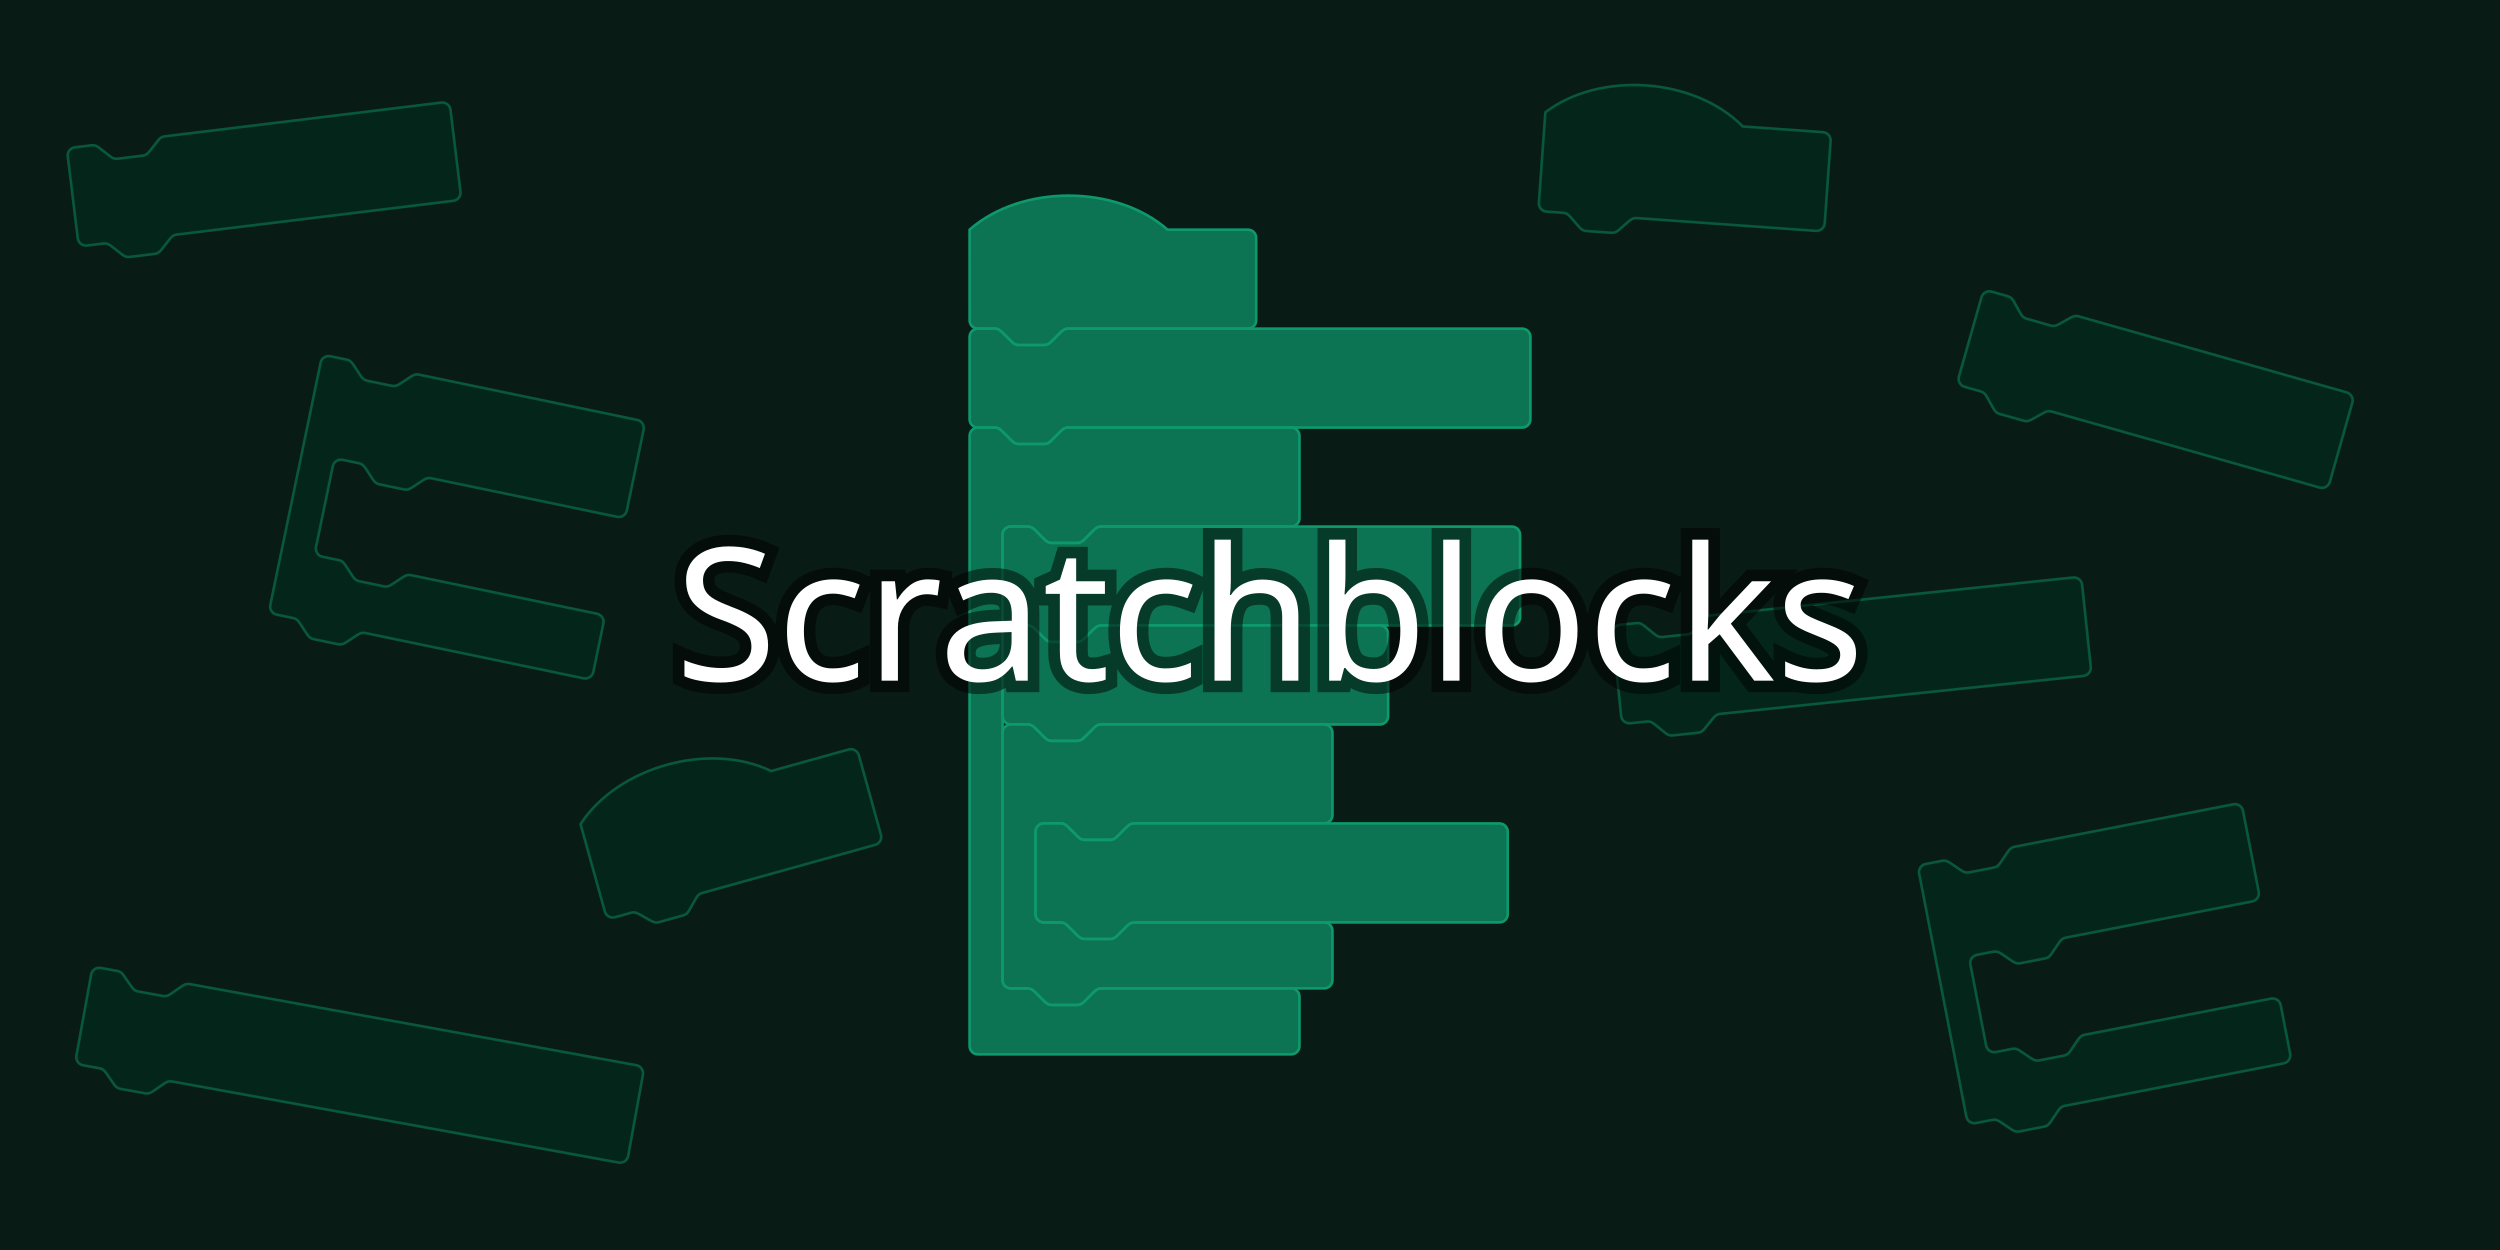
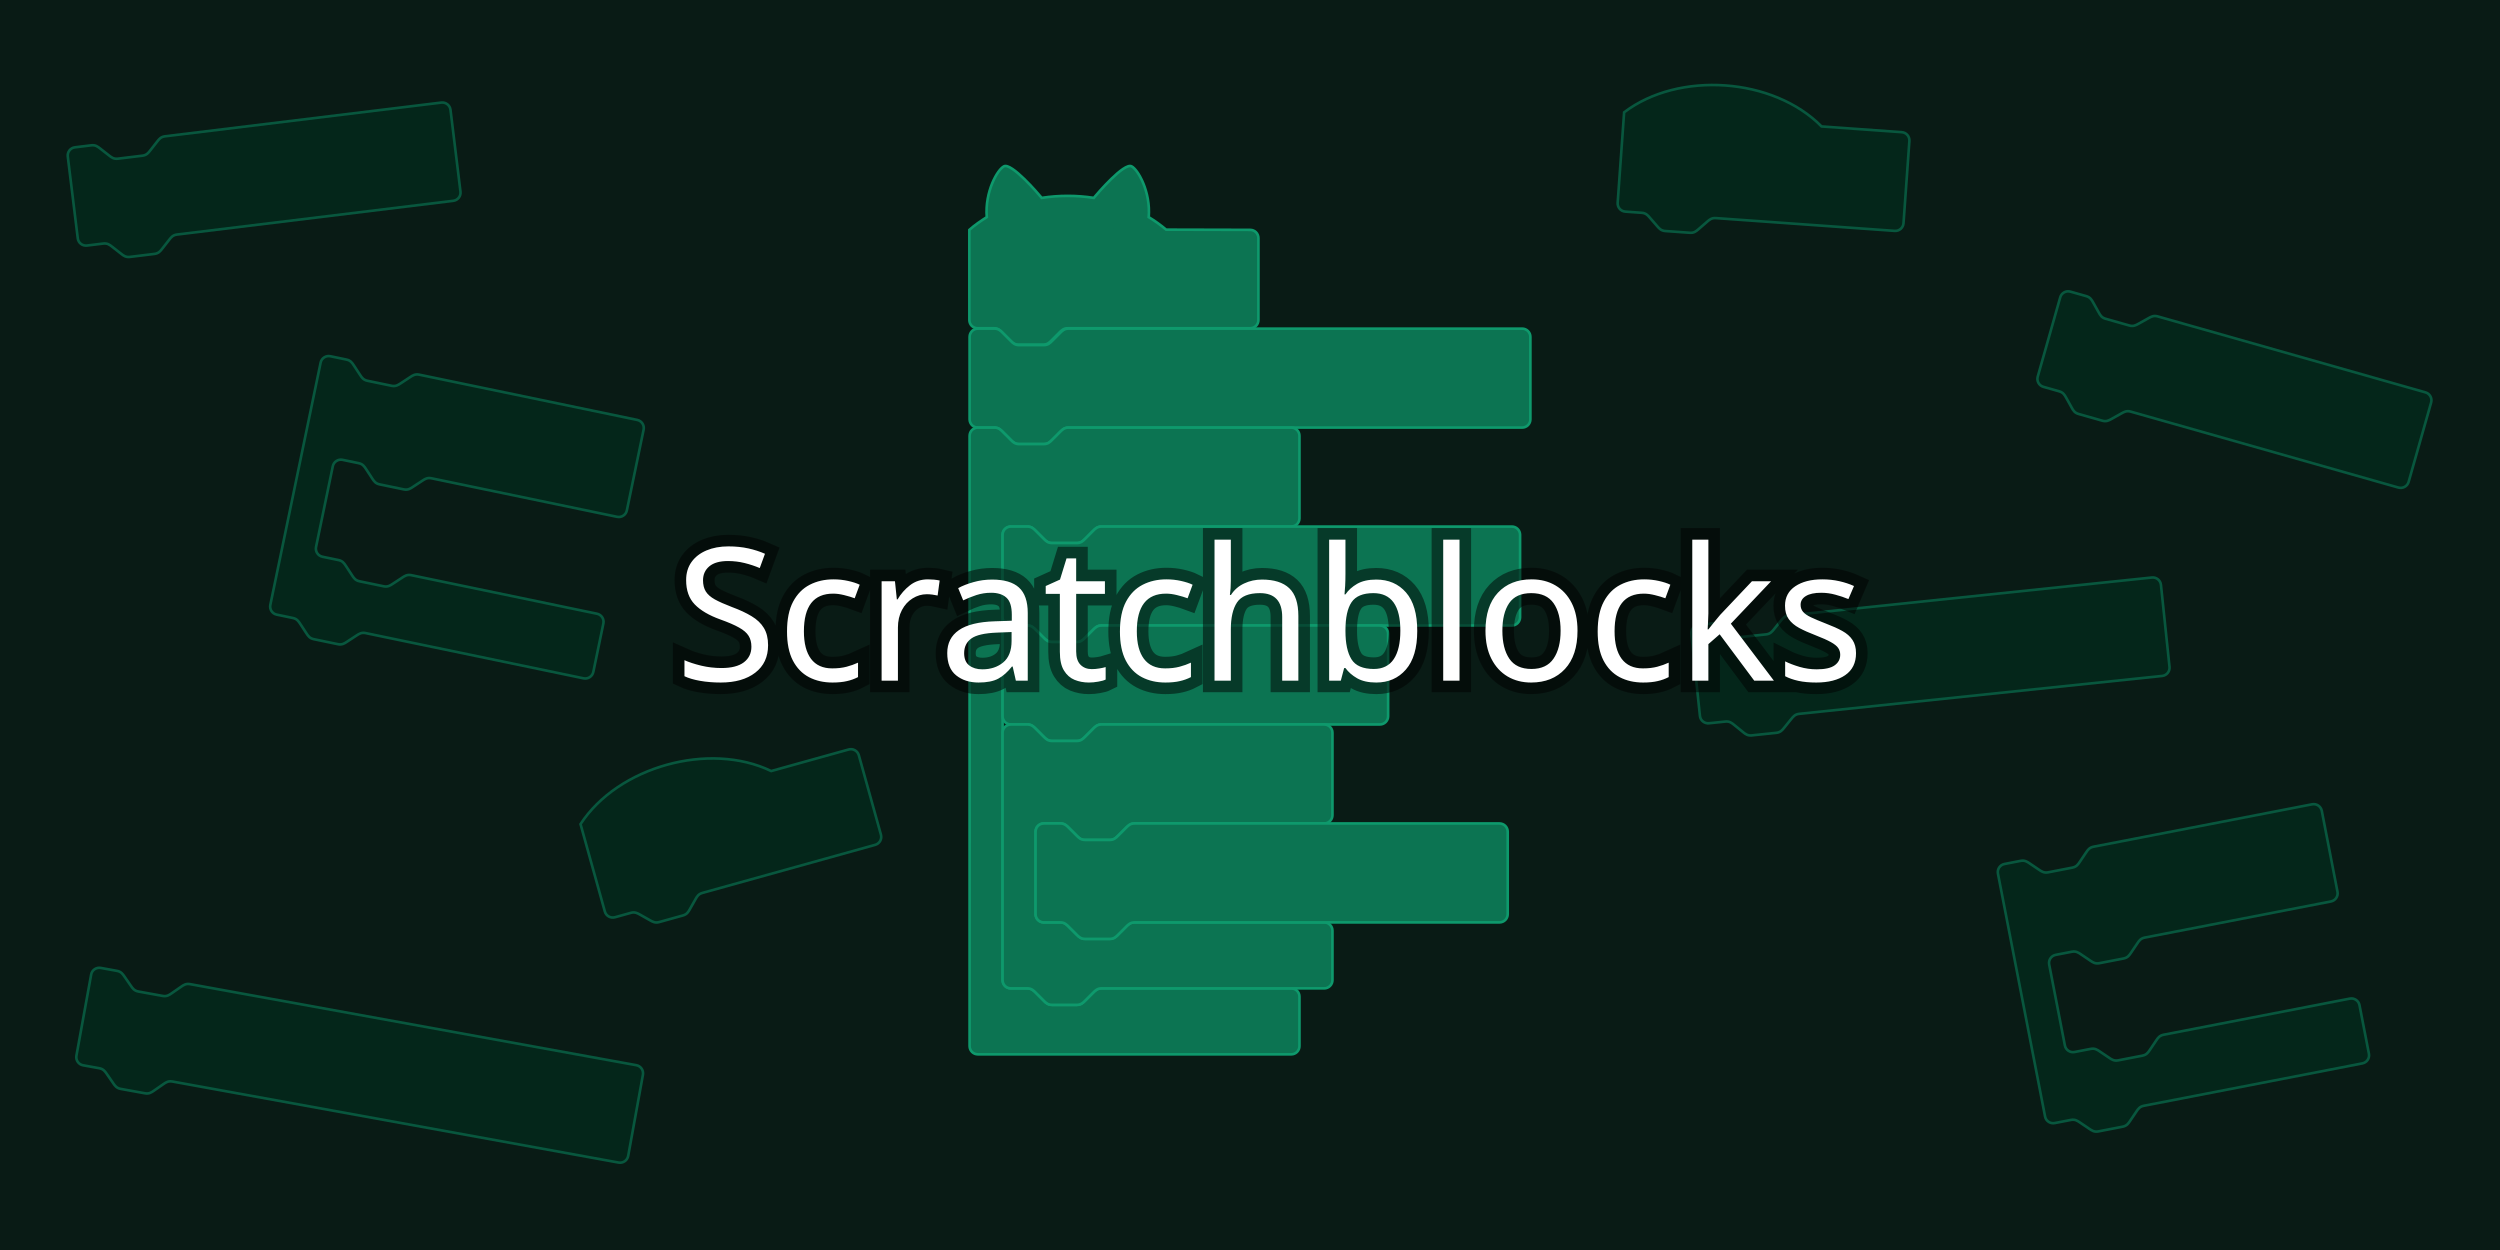
<svg xmlns="http://www.w3.org/2000/svg" version="1.1" width="476" height="238" viewBox="0,0,476,238">
  <defs>
    <style type="text/css">
-         @font-face {
+       @font-face {
            font-family: 'Nunito';
            src: url('https://p7scratchextensions.pages.dev/extras/fonts/Nunito.ttf') format('truetype');
        }
-         .text {
+         tspan {
            font-family: 'Nunito', sans-serif;
        }
    </style>
  </defs>
-   <g transform="translate(-2,-61.00001)">
+   <g transform="translate(-2,-60.99999)">
    <g stroke-miterlimit="10">
      <path d="M2,299v-238h476v238z" fill="#091b15" stroke="none" stroke-width="1" />
-       <path d="M367.408,227.345c-0.165,-0.851 0.391,-1.675 1.242,-1.841l3.083,-0.598c0.771,-0.15 1.231,0.161 1.691,0.472l1.841,1.242c0.46,0.311 0.92,0.621 1.691,0.472l4.624,-0.897c0.771,-0.15 1.081,-0.61 1.392,-1.07l1.242,-1.841c0.311,-0.46 0.621,-0.92 1.392,-1.07l41.62,-8.075c0.851,-0.165 1.675,0.391 1.841,1.242l2.991,15.415c0.165,0.851 -0.391,1.675 -1.242,1.841l-35.454,6.879c-0.771,0.15 -1.081,0.61 -1.392,1.07l-1.242,1.841c-0.311,0.46 -0.621,0.92 -1.392,1.07l-4.624,0.897c-0.771,0.15 -1.231,-0.161 -1.691,-0.472l-1.841,-1.242c-0.46,-0.311 -0.92,-0.621 -1.691,-0.472l-3.083,0.598c-0.851,0.165 -1.408,0.989 -1.242,1.841l2.991,15.415c0.165,0.851 0.989,1.408 1.841,1.242l3.083,-0.598c0.771,-0.15 1.231,0.161 1.691,0.472l1.841,1.242c0.46,0.311 0.92,0.621 1.691,0.472l4.624,-0.897c0.771,-0.15 1.081,-0.61 1.392,-1.07l1.242,-1.841c0.311,-0.46 0.621,-0.92 1.392,-1.07l35.454,-6.879c0.851,-0.165 1.675,0.391 1.841,1.242l1.794,9.249c0.165,0.851 -0.391,1.675 -1.242,1.841l-41.62,8.075c-0.771,0.15 -1.081,0.61 -1.392,1.07l-1.242,1.841c-0.311,0.46 -0.621,0.92 -1.392,1.07l-4.624,0.897c-0.771,0.15 -1.231,-0.161 -1.691,-0.472l-1.841,-1.242c-0.46,-0.311 -0.92,-0.621 -1.691,-0.472l-3.083,0.598c-0.851,0.165 -1.675,-0.391 -1.841,-1.242z" fill="#04261a" stroke="#08573e" stroke-width="0.5" />
-       <path d="M296.233,82.387c10.405,-7.914 28.416,-6.627 37.59,2.687l15.271,1.092c0.865,0.062 1.516,0.813 1.454,1.678l-1.12,15.662c-0.062,0.865 -0.813,1.516 -1.678,1.454l-34.066,-2.435c-0.783,-0.056 -1.203,0.308 -1.622,0.671l-1.678,1.454c-0.42,0.364 -0.839,0.727 -1.622,0.671l-4.699,-0.336c-0.783,-0.056 -1.147,-0.476 -1.51,-0.895l-1.454,-1.678c-0.364,-0.42 -0.727,-0.839 -1.51,-0.895l-3.132,-0.224c-0.865,-0.062 -1.516,-0.813 -1.454,-1.678z" fill="#04261a" stroke="#08573e" stroke-width="0.5" />
+       <path d="M382.408,227.345c-0.165,-0.851 0.391,-1.675 1.242,-1.841l3.083,-0.598c0.771,-0.15 1.231,0.161 1.691,0.472l1.841,1.242c0.46,0.311 0.92,0.621 1.691,0.472l4.624,-0.897c0.771,-0.15 1.081,-0.61 1.392,-1.07l1.242,-1.841c0.311,-0.46 0.621,-0.92 1.392,-1.07l41.62,-8.075c0.851,-0.165 1.675,0.391 1.841,1.242l2.991,15.415c0.165,0.851 -0.391,1.675 -1.242,1.841l-35.454,6.879c-0.771,0.15 -1.081,0.61 -1.392,1.07l-1.242,1.841c-0.311,0.46 -0.621,0.92 -1.392,1.07l-4.624,0.897c-0.771,0.15 -1.231,-0.161 -1.691,-0.472l-1.841,-1.242c-0.46,-0.311 -0.92,-0.621 -1.691,-0.472l-3.083,0.598c-0.851,0.165 -1.408,0.989 -1.242,1.841l2.991,15.415c0.165,0.851 0.989,1.408 1.841,1.242l3.083,-0.598c0.771,-0.15 1.231,0.161 1.691,0.472l1.841,1.242c0.46,0.311 0.92,0.621 1.691,0.472l4.624,-0.897c0.771,-0.15 1.081,-0.61 1.392,-1.07l1.242,-1.841c0.311,-0.46 0.621,-0.92 1.392,-1.07l35.454,-6.879c0.851,-0.165 1.675,0.391 1.841,1.242l1.794,9.249c0.165,0.851 -0.391,1.675 -1.242,1.841l-41.62,8.075c-0.771,0.15 -1.081,0.61 -1.392,1.07l-1.242,1.841c-0.311,0.46 -0.621,0.92 -1.392,1.07l-4.624,0.897c-0.771,0.15 -1.231,-0.161 -1.691,-0.472l-1.841,-1.242c-0.46,-0.311 -0.92,-0.621 -1.691,-0.472l-3.083,0.598c-0.851,0.165 -1.675,-0.391 -1.841,-1.242z" fill="#04261a" stroke="#08573e" stroke-width="0.5" />
+       <path d="M311.233,82.387c10.405,-7.914 28.416,-6.627 37.59,2.687l15.271,1.092c0.865,0.062 1.516,0.813 1.454,1.678l-1.12,15.662c-0.062,0.865 -0.813,1.516 -1.678,1.454l-34.066,-2.435c-0.783,-0.056 -1.203,0.308 -1.622,0.671l-1.678,1.454c-0.42,0.364 -0.839,0.727 -1.622,0.671l-4.699,-0.336c-0.783,-0.056 -1.147,-0.476 -1.51,-0.895l-1.454,-1.678c-0.364,-0.42 -0.727,-0.839 -1.51,-0.895l-3.132,-0.224c-0.865,-0.062 -1.516,-0.813 -1.454,-1.678z" fill="#04261a" stroke="#08573e" stroke-width="0.5" />
      <path d="M63.047,130.045c0.176,-0.849 1.007,-1.395 1.857,-1.218l3.075,0.638c0.769,0.16 1.073,0.624 1.378,1.088l1.218,1.857c0.305,0.464 0.609,0.928 1.378,1.088l4.612,0.957c0.769,0.16 1.233,-0.145 1.697,-0.45l1.857,-1.218c0.464,-0.305 0.928,-0.609 1.697,-0.45l41.511,8.617c0.849,0.176 1.395,1.007 1.218,1.857l-3.192,15.375c-0.176,0.849 -1.007,1.395 -1.857,1.218l-35.361,-7.341c-0.769,-0.16 -1.233,0.145 -1.697,0.45l-1.857,1.218c-0.464,0.305 -0.928,0.609 -1.697,0.45l-4.612,-0.957c-0.769,-0.16 -1.073,-0.624 -1.378,-1.088l-1.218,-1.857c-0.305,-0.464 -0.609,-0.928 -1.378,-1.088l-3.075,-0.638c-0.849,-0.176 -1.68,0.369 -1.857,1.218l-3.192,15.375c-0.176,0.849 0.369,1.68 1.218,1.857l3.075,0.638c0.769,0.16 1.073,0.624 1.378,1.088l1.218,1.857c0.305,0.464 0.609,0.928 1.378,1.088l4.612,0.957c0.769,0.16 1.233,-0.145 1.697,-0.45l1.857,-1.218c0.464,-0.305 0.928,-0.609 1.697,-0.45l35.361,7.341c0.849,0.176 1.395,1.007 1.218,1.857l-1.915,9.225c-0.176,0.849 -1.007,1.395 -1.857,1.218l-41.511,-8.617c-0.769,-0.16 -1.233,0.145 -1.697,0.45l-1.857,1.218c-0.464,0.305 -0.928,0.609 -1.697,0.45l-4.612,-0.957c-0.769,-0.16 -1.073,-0.624 -1.378,-1.088l-1.218,-1.857c-0.305,-0.464 -0.609,-0.928 -1.378,-1.088l-3.075,-0.638c-0.849,-0.176 -1.395,-1.007 -1.218,-1.857z" fill="#04261a" stroke="#08573e" stroke-width="0.5" />
      <path d="M14.904,90.797c-0.105,-0.861 0.508,-1.644 1.368,-1.749l3.117,-0.381c0.779,-0.095 1.217,0.247 1.654,0.589l1.749,1.368c0.437,0.342 0.874,0.684 1.654,0.589l4.676,-0.571c0.779,-0.095 1.121,-0.532 1.464,-0.97l1.368,-1.749c0.342,-0.437 0.684,-0.874 1.464,-0.97l52.605,-6.422c0.861,-0.105 1.644,0.508 1.749,1.368l1.903,15.587c0.105,0.861 -0.508,1.644 -1.368,1.749l-52.605,6.422c-0.779,0.095 -1.121,0.532 -1.464,0.97l-1.368,1.749c-0.342,0.437 -0.684,0.874 -1.464,0.97l-4.676,0.571c-0.779,0.095 -1.217,-0.247 -1.654,-0.589l-1.749,-1.368c-0.437,-0.342 -0.874,-0.684 -1.654,-0.589l-3.117,0.381c-0.861,0.105 -1.644,-0.508 -1.749,-1.368z" fill="#04261a" stroke="#08573e" stroke-width="0.5" />
      <path d="M19.356,246.555c0.155,-0.853 0.972,-1.419 1.826,-1.264l3.09,0.561c0.772,0.14 1.089,0.597 1.405,1.053l1.264,1.826c0.316,0.456 0.632,0.913 1.405,1.053l4.635,0.842c0.772,0.14 1.229,-0.176 1.685,-0.492l1.826,-1.264c0.456,-0.316 0.913,-0.632 1.685,-0.492l84.972,15.433c0.853,0.155 1.419,0.972 1.264,1.826l-2.806,15.45c-0.155,0.853 -0.972,1.419 -1.826,1.264l-84.972,-15.433c-0.772,-0.14 -1.229,0.176 -1.685,0.492l-1.826,1.264c-0.456,0.316 -0.913,0.632 -1.685,0.492l-4.635,-0.842c-0.772,-0.14 -1.089,-0.597 -1.405,-1.053l-1.264,-1.826c-0.316,-0.456 -0.632,-0.913 -1.405,-1.053l-3.09,-0.561c-0.853,-0.155 -1.419,-0.972 -1.264,-1.826z" fill="#04261a" stroke="#08573e" stroke-width="0.5" />
-       <path d="M309.035,181.694c-0.09,-0.863 0.536,-1.635 1.399,-1.725l3.123,-0.326c0.781,-0.082 1.212,0.268 1.643,0.618l1.725,1.399c0.431,0.35 0.862,0.699 1.643,0.618l4.685,-0.489c0.781,-0.082 1.131,-0.513 1.48,-0.944l1.399,-1.725c0.35,-0.431 0.699,-0.862 1.48,-0.944l69.107,-7.218c0.863,-0.09 1.635,0.536 1.725,1.399l1.631,15.617c0.09,0.863 -0.536,1.635 -1.399,1.725l-69.107,7.218c-0.781,0.082 -1.131,0.513 -1.48,0.944l-1.399,1.725c-0.35,0.431 -0.699,0.862 -1.48,0.944l-4.685,0.489c-0.781,0.082 -1.212,-0.268 -1.643,-0.618l-1.725,-1.399c-0.431,-0.35 -0.862,-0.699 -1.643,-0.618l-3.123,0.326c-0.863,0.09 -1.635,-0.536 -1.725,-1.399z" fill="#04261a" stroke="#08573e" stroke-width="0.5" />
+       <path d="M324.035,181.694c-0.09,-0.863 0.536,-1.635 1.399,-1.725l3.123,-0.326c0.781,-0.082 1.212,0.268 1.643,0.618l1.725,1.399c0.431,0.35 0.862,0.699 1.643,0.618l4.685,-0.489c0.781,-0.082 1.131,-0.513 1.48,-0.944l1.399,-1.725c0.35,-0.431 0.699,-0.862 1.48,-0.944l69.107,-7.218c0.863,-0.09 1.635,0.536 1.725,1.399l1.631,15.617c0.09,0.863 -0.536,1.635 -1.399,1.725l-69.107,7.218c-0.781,0.082 -1.131,0.513 -1.48,0.944l-1.399,1.725c-0.35,0.431 -0.699,0.862 -1.48,0.944l-4.685,0.489c-0.781,0.082 -1.212,-0.268 -1.643,-0.618l-1.725,-1.399c-0.431,-0.35 -0.862,-0.699 -1.643,-0.618l-3.123,0.326c-0.863,0.09 -1.635,-0.536 -1.725,-1.399z" fill="#04261a" stroke="#08573e" stroke-width="0.5" />
      <path d="M112.531,217.911c7.139,-10.951 24.536,-15.792 36.306,-10.103l14.749,-4.104c0.835,-0.232 1.701,0.256 1.934,1.092l4.21,15.128c0.232,0.835 -0.256,1.701 -1.092,1.934l-32.902,9.156c-0.756,0.21 -1.029,0.694 -1.302,1.177l-1.092,1.934c-0.273,0.483 -0.546,0.967 -1.302,1.177l-4.538,1.263c-0.756,0.21 -1.24,-0.062 -1.723,-0.335l-1.934,-1.092c-0.483,-0.273 -0.967,-0.546 -1.723,-0.335l-3.026,0.842c-0.835,0.232 -1.701,-0.256 -1.934,-1.092z" fill="#04261a" stroke="#08573e" stroke-width="0.5" />
-       <g fill="#0c7452" stroke="#0e996c" stroke-width="0.5">
-         <path d="M186.612,104.727c9.814,-8.636 27.872,-8.636 37.685,0h15.31c0.867,0 1.57,0.703 1.57,1.57v15.702c0,0.867 -0.703,1.57 -1.57,1.57h-34.152c-0.785,0 -1.178,0.393 -1.57,0.785l-1.57,1.57c-0.393,0.393 -0.785,0.785 -1.57,0.785h-4.711c-0.785,0 -1.178,-0.393 -1.57,-0.785l-1.57,-1.57c-0.393,-0.393 -0.785,-0.785 -1.57,-0.785h-3.14c-0.867,0 -1.57,-0.703 -1.57,-1.57z" />
-         <path d="M186.612,125.14c0,-0.867 0.703,-1.57 1.57,-1.57h3.14c0.785,0 1.178,0.393 1.57,0.785l1.57,1.57c0.393,0.393 0.785,0.785 1.57,0.785h4.711c0.785,0 1.178,-0.393 1.57,-0.785l1.57,-1.57c0.393,-0.393 0.785,-0.785 1.57,-0.785h86.363c0.867,0 1.57,0.703 1.57,1.57v15.702c0,0.867 -0.703,1.57 -1.57,1.57h-86.363c-0.785,0 -1.178,0.393 -1.57,0.785l-1.57,1.57c-0.393,0.393 -0.785,0.785 -1.57,0.785h-4.711c-0.785,0 -1.178,-0.393 -1.57,-0.785l-1.57,-1.57c-0.393,-0.393 -0.785,-0.785 -1.57,-0.785h-3.14c-0.867,0 -1.57,-0.703 -1.57,-1.57z" />
-         <path d="M186.612,143.983c0,-0.867 0.703,-1.57 1.57,-1.57h3.14c0.785,0 1.178,0.393 1.57,0.785l1.57,1.57c0.393,0.393 0.785,0.785 1.57,0.785h4.711c0.785,0 1.178,-0.393 1.57,-0.785l1.57,-1.57c0.393,-0.393 0.785,-0.785 1.57,-0.785h42.396c0.867,0 1.57,0.703 1.57,1.57v15.702c0,0.867 -0.703,1.57 -1.57,1.57h-36.115c-0.785,0 -1.178,0.393 -1.57,0.785l-1.57,1.57c-0.393,0.393 -0.785,0.785 -1.57,0.785h-4.711c-0.785,0 -1.178,-0.393 -1.57,-0.785l-1.57,-1.57c-0.393,-0.393 -0.785,-0.785 -1.57,-0.785h-3.14c-0.867,0 -1.57,0.703 -1.57,1.57v84.792c0,0.867 0.703,1.57 1.57,1.57h3.14c0.785,0 1.178,0.393 1.57,0.785l1.57,1.57c0.393,0.393 0.785,0.785 1.57,0.785h4.711c0.785,0 1.178,-0.393 1.57,-0.785l1.57,-1.57c0.393,-0.393 0.785,-0.785 1.57,-0.785h36.115c0.867,0 1.57,0.703 1.57,1.57v9.421c0,0.867 -0.703,1.57 -1.57,1.57h-59.669c-0.867,0 -1.57,-0.703 -1.57,-1.57z" />
-         <path d="M192.893,162.826c0,-0.867 0.703,-1.57 1.57,-1.57h3.14c0.785,0 1.178,0.393 1.57,0.785l1.57,1.57c0.393,0.393 0.785,0.785 1.57,0.785h4.711c0.785,0 1.178,-0.393 1.57,-0.785l1.57,-1.57c0.393,-0.393 0.785,-0.785 1.57,-0.785h78.119c0.867,0 1.57,0.703 1.57,1.57v15.702c0,0.867 -0.703,1.57 -1.57,1.57h-78.119c-0.785,0 -1.178,0.393 -1.57,0.785l-1.57,1.57c-0.393,0.393 -0.785,0.785 -1.57,0.785h-4.711c-0.785,0 -1.178,-0.393 -1.57,-0.785l-1.57,-1.57c-0.393,-0.393 -0.785,-0.785 -1.57,-0.785h-3.14c-0.867,0 -1.57,-0.703 -1.57,-1.57z" />
-         <path d="M192.893,181.668c0,-0.867 0.703,-1.57 1.57,-1.57h3.14c0.785,0 1.178,0.393 1.57,0.785l1.57,1.57c0.393,0.393 0.785,0.785 1.57,0.785h4.711c0.785,0 1.178,-0.393 1.57,-0.785l1.57,-1.57c0.393,-0.393 0.785,-0.785 1.57,-0.785h52.995c0.867,0 1.57,0.703 1.57,1.57v15.702c0,0.867 -0.703,1.57 -1.57,1.57h-52.995c-0.785,0 -1.178,0.393 -1.57,0.785l-1.57,1.57c-0.393,0.393 -0.785,0.785 -1.57,0.785h-4.711c-0.785,0 -1.178,-0.393 -1.57,-0.785l-1.57,-1.57c-0.393,-0.393 -0.785,-0.785 -1.57,-0.785h-3.14c-0.867,0 -1.57,-0.703 -1.57,-1.57z" />
-         <path d="M192.893,200.511c0,-0.867 0.703,-1.57 1.57,-1.57h3.14c0.785,0 1.178,0.393 1.57,0.785l1.57,1.57c0.393,0.393 0.785,0.785 1.57,0.785h4.711c0.785,0 1.178,-0.393 1.57,-0.785l1.57,-1.57c0.393,-0.393 0.785,-0.785 1.57,-0.785h42.396c0.867,0 1.57,0.703 1.57,1.57v15.702c0,0.867 -0.703,1.57 -1.57,1.57h-36.115c-0.785,0 -1.178,0.393 -1.57,0.785l-1.57,1.57c-0.393,0.393 -0.785,0.785 -1.57,0.785h-4.711c-0.785,0 -1.178,-0.393 -1.57,-0.785l-1.57,-1.57c-0.393,-0.393 -0.785,-0.785 -1.57,-0.785h-3.14c-0.867,0 -1.57,0.703 -1.57,1.57v15.702c0,0.867 0.703,1.57 1.57,1.57h3.14c0.785,0 1.178,0.393 1.57,0.785l1.57,1.57c0.393,0.393 0.785,0.785 1.57,0.785h4.711c0.785,0 1.178,-0.393 1.57,-0.785l1.57,-1.57c0.393,-0.393 0.785,-0.785 1.57,-0.785h36.115c0.867,0 1.57,0.703 1.57,1.57v9.421c0,0.867 -0.703,1.57 -1.57,1.57h-42.396c-0.785,0 -1.178,0.393 -1.57,0.785l-1.57,1.57c-0.393,0.393 -0.785,0.785 -1.57,0.785h-4.711c-0.785,0 -1.178,-0.393 -1.57,-0.785l-1.57,-1.57c-0.393,-0.393 -0.785,-0.785 -1.57,-0.785h-3.14c-0.867,0 -1.57,-0.703 -1.57,-1.57z" />
-         <path d="M199.174,219.354c0,-0.867 0.703,-1.57 1.57,-1.57h3.14c0.785,0 1.178,0.393 1.57,0.785l1.57,1.57c0.393,0.393 0.785,0.785 1.57,0.785h4.711c0.785,0 1.178,-0.393 1.57,-0.785l1.57,-1.57c0.393,-0.393 0.785,-0.785 1.57,-0.785h69.483c0.867,0 1.57,0.703 1.57,1.57v15.702c0,0.867 -0.703,1.57 -1.57,1.57h-69.483c-0.785,0 -1.178,0.393 -1.57,0.785l-1.57,1.57c-0.393,0.393 -0.785,0.785 -1.57,0.785h-4.711c-0.785,0 -1.178,-0.393 -1.57,-0.785l-1.57,-1.57c-0.393,-0.393 -0.785,-0.785 -1.57,-0.785h-3.14c-0.867,0 -1.57,-0.703 -1.57,-1.57z" />
-       </g>
-       <path d="M379.268,117.61c0.237,-0.834 1.105,-1.319 1.939,-1.082l3.021,0.857c0.755,0.214 1.026,0.699 1.296,1.184l1.082,1.939c0.271,0.485 0.541,0.97 1.296,1.184l4.532,1.286c0.755,0.214 1.24,-0.056 1.725,-0.327l1.939,-1.082c0.485,-0.271 0.97,-0.541 1.725,-0.327l50.983,14.464c0.834,0.237 1.319,1.105 1.082,1.939l-4.286,15.106c-0.237,0.834 -1.105,1.319 -1.939,1.082l-50.983,-14.464c-0.755,-0.214 -1.24,0.056 -1.725,0.327l-1.939,1.082c-0.485,0.271 -0.97,0.541 -1.725,0.327l-4.532,-1.286c-0.755,-0.214 -1.026,-0.699 -1.296,-1.184l-1.082,-1.939c-0.271,-0.485 -0.541,-0.97 -1.296,-1.184l-3.021,-0.857c-0.834,-0.237 -1.319,-1.105 -1.082,-1.939z" fill="#04261a" stroke="#08573e" stroke-width="0.5" />
+       <path d="M186.562,104.765c1.015,-0.898 2.147,-1.679 3.318,-2.42c-0.39,-4.88 2.069,-9.096 3.279,-9.681c1.444,-0.703 6.441,5.114 7.183,6.012c3.279,-0.507 6.636,-0.507 9.915,0c0.742,-0.898 5.738,-6.714 7.183,-6.012c1.21,0.586 3.669,4.801 3.279,9.681c1.171,0.703 2.303,1.522 3.318,2.381l16.005,0.039c0.862,0 1.561,0.699 1.561,1.561v15.615c0,0.862 -0.699,1.561 -1.561,1.561h-34.743c-0.781,0 -1.171,0.39 -1.561,0.781l-1.561,1.561c-0.39,0.39 -0.781,0.781 -1.561,0.781h-4.684c-0.781,0 -1.171,-0.39 -1.561,-0.781l-1.561,-1.561c-0.39,-0.39 -0.781,-0.781 -1.561,-0.781h-3.123c-0.862,0 -1.561,-0.699 -1.561,-1.561z" fill="#0c7452" stroke="#0e996c" stroke-width="0.5" />
+       <path d="M186.612,125.14c0,-0.867 0.703,-1.57 1.57,-1.57h3.14c0.785,0 1.178,0.393 1.57,0.785l1.57,1.57c0.393,0.393 0.785,0.785 1.57,0.785h4.711c0.785,0 1.178,-0.393 1.57,-0.785l1.57,-1.57c0.393,-0.393 0.785,-0.785 1.57,-0.785h86.363c0.867,0 1.57,0.703 1.57,1.57v15.702c0,0.867 -0.703,1.57 -1.57,1.57h-86.363c-0.785,0 -1.178,0.393 -1.57,0.785l-1.57,1.57c-0.393,0.393 -0.785,0.785 -1.57,0.785h-4.711c-0.785,0 -1.178,-0.393 -1.57,-0.785l-1.57,-1.57c-0.393,-0.393 -0.785,-0.785 -1.57,-0.785h-3.14c-0.867,0 -1.57,-0.703 -1.57,-1.57z" fill="#0c7452" stroke="#0e996c" stroke-width="0.5" />
+       <path d="M186.612,143.983c0,-0.867 0.703,-1.57 1.57,-1.57h3.14c0.785,0 1.178,0.393 1.57,0.785l1.57,1.57c0.393,0.393 0.785,0.785 1.57,0.785h4.711c0.785,0 1.178,-0.393 1.57,-0.785l1.57,-1.57c0.393,-0.393 0.785,-0.785 1.57,-0.785h42.396c0.867,0 1.57,0.703 1.57,1.57v15.702c0,0.867 -0.703,1.57 -1.57,1.57h-36.115c-0.785,0 -1.178,0.393 -1.57,0.785l-1.57,1.57c-0.393,0.393 -0.785,0.785 -1.57,0.785h-4.711c-0.785,0 -1.178,-0.393 -1.57,-0.785l-1.57,-1.57c-0.393,-0.393 -0.785,-0.785 -1.57,-0.785h-3.14c-0.867,0 -1.57,0.703 -1.57,1.57v84.792c0,0.867 0.703,1.57 1.57,1.57h3.14c0.785,0 1.178,0.393 1.57,0.785l1.57,1.57c0.393,0.393 0.785,0.785 1.57,0.785h4.711c0.785,0 1.178,-0.393 1.57,-0.785l1.57,-1.57c0.393,-0.393 0.785,-0.785 1.57,-0.785h36.115c0.867,0 1.57,0.703 1.57,1.57v9.421c0,0.867 -0.703,1.57 -1.57,1.57h-59.669c-0.867,0 -1.57,-0.703 -1.57,-1.57z" fill="#0c7452" stroke="#0e996c" stroke-width="0.5" />
+       <path d="M192.893,162.826c0,-0.867 0.703,-1.57 1.57,-1.57h3.14c0.785,0 1.178,0.393 1.57,0.785l1.57,1.57c0.393,0.393 0.785,0.785 1.57,0.785h4.711c0.785,0 1.178,-0.393 1.57,-0.785l1.57,-1.57c0.393,-0.393 0.785,-0.785 1.57,-0.785h78.119c0.867,0 1.57,0.703 1.57,1.57v15.702c0,0.867 -0.703,1.57 -1.57,1.57h-78.119c-0.785,0 -1.178,0.393 -1.57,0.785l-1.57,1.57c-0.393,0.393 -0.785,0.785 -1.57,0.785h-4.711c-0.785,0 -1.178,-0.393 -1.57,-0.785l-1.57,-1.57c-0.393,-0.393 -0.785,-0.785 -1.57,-0.785h-3.14c-0.867,0 -1.57,-0.703 -1.57,-1.57z" fill="#0c7452" stroke="#0e996c" stroke-width="0.5" />
+       <path d="M192.893,181.668c0,-0.867 0.703,-1.57 1.57,-1.57h3.14c0.785,0 1.178,0.393 1.57,0.785l1.57,1.57c0.393,0.393 0.785,0.785 1.57,0.785h4.711c0.785,0 1.178,-0.393 1.57,-0.785l1.57,-1.57c0.393,-0.393 0.785,-0.785 1.57,-0.785h52.995c0.867,0 1.57,0.703 1.57,1.57v15.702c0,0.867 -0.703,1.57 -1.57,1.57h-52.995c-0.785,0 -1.178,0.393 -1.57,0.785l-1.57,1.57c-0.393,0.393 -0.785,0.785 -1.57,0.785h-4.711c-0.785,0 -1.178,-0.393 -1.57,-0.785l-1.57,-1.57c-0.393,-0.393 -0.785,-0.785 -1.57,-0.785h-3.14c-0.867,0 -1.57,-0.703 -1.57,-1.57z" fill="#0c7452" stroke="#0e996c" stroke-width="0.5" />
+       <path d="M192.893,200.511c0,-0.867 0.703,-1.57 1.57,-1.57h3.14c0.785,0 1.178,0.393 1.57,0.785l1.57,1.57c0.393,0.393 0.785,0.785 1.57,0.785h4.711c0.785,0 1.178,-0.393 1.57,-0.785l1.57,-1.57c0.393,-0.393 0.785,-0.785 1.57,-0.785h42.396c0.867,0 1.57,0.703 1.57,1.57v15.702c0,0.867 -0.703,1.57 -1.57,1.57h-36.115c-0.785,0 -1.178,0.393 -1.57,0.785l-1.57,1.57c-0.393,0.393 -0.785,0.785 -1.57,0.785h-4.711c-0.785,0 -1.178,-0.393 -1.57,-0.785l-1.57,-1.57c-0.393,-0.393 -0.785,-0.785 -1.57,-0.785h-3.14c-0.867,0 -1.57,0.703 -1.57,1.57v15.702c0,0.867 0.703,1.57 1.57,1.57h3.14c0.785,0 1.178,0.393 1.57,0.785l1.57,1.57c0.393,0.393 0.785,0.785 1.57,0.785h4.711c0.785,0 1.178,-0.393 1.57,-0.785l1.57,-1.57c0.393,-0.393 0.785,-0.785 1.57,-0.785h36.115c0.867,0 1.57,0.703 1.57,1.57v9.421c0,0.867 -0.703,1.57 -1.57,1.57h-42.396c-0.785,0 -1.178,0.393 -1.57,0.785l-1.57,1.57c-0.393,0.393 -0.785,0.785 -1.57,0.785h-4.711c-0.785,0 -1.178,-0.393 -1.57,-0.785l-1.57,-1.57c-0.393,-0.393 -0.785,-0.785 -1.57,-0.785h-3.14c-0.867,0 -1.57,-0.703 -1.57,-1.57z" fill="#0c7452" stroke="#0e996c" stroke-width="0.5" />
+       <path d="M199.174,219.354c0,-0.867 0.703,-1.57 1.57,-1.57h3.14c0.785,0 1.178,0.393 1.57,0.785l1.57,1.57c0.393,0.393 0.785,0.785 1.57,0.785h4.711c0.785,0 1.178,-0.393 1.57,-0.785l1.57,-1.57c0.393,-0.393 0.785,-0.785 1.57,-0.785h69.483c0.867,0 1.57,0.703 1.57,1.57v15.702c0,0.867 -0.703,1.57 -1.57,1.57h-69.483c-0.785,0 -1.178,0.393 -1.57,0.785l-1.57,1.57c-0.393,0.393 -0.785,0.785 -1.57,0.785h-4.711c-0.785,0 -1.178,-0.393 -1.57,-0.785l-1.57,-1.57c-0.393,-0.393 -0.785,-0.785 -1.57,-0.785h-3.14c-0.867,0 -1.57,-0.703 -1.57,-1.57z" fill="#0c7452" stroke="#0e996c" stroke-width="0.5" />
+       <path d="M394.268,117.61c0.237,-0.834 1.105,-1.319 1.939,-1.082l3.021,0.857c0.755,0.214 1.026,0.699 1.296,1.184l1.082,1.939c0.271,0.485 0.541,0.97 1.296,1.184l4.532,1.286c0.755,0.214 1.24,-0.056 1.725,-0.327l1.939,-1.082c0.485,-0.271 0.97,-0.541 1.725,-0.327l50.983,14.464c0.834,0.237 1.319,1.105 1.082,1.939l-4.286,15.106c-0.237,0.834 -1.105,1.319 -1.939,1.082l-50.983,-14.464c-0.755,-0.214 -1.24,0.056 -1.725,0.327l-1.939,1.082c-0.485,0.271 -0.97,0.541 -1.725,0.327l-4.532,-1.286c-0.755,-0.214 -1.026,-0.699 -1.296,-1.184l-1.082,-1.939c-0.271,-0.485 -0.541,-0.97 -1.296,-1.184l-3.021,-0.857c-0.834,-0.237 -1.319,-1.105 -1.082,-1.939z" fill="#04261a" stroke="#08573e" stroke-width="0.5" />
      <text transform="translate(130.5168,190.5937) scale(0.88281,0.88281)" font-size="40" xml:space="preserve" fill-opacity="0.106" fill="#ffffff" stroke-opacity="0.502" stroke="#000000" stroke-width="5" font-family="&quot;Nunito&quot;, Sans Serif" font-weight="normal" text-anchor="start">
-         <tspan class="text" x="0" dy="0">Scratchblocks</tspan>
+         <tspan x="0" dy="0">Scratchblocks</tspan>
      </text>
      <text transform="translate(130.5168,190.5937) scale(0.88281,0.88281)" font-size="40" xml:space="preserve" fill="#ffffff" stroke="none" stroke-width="1" font-family="&quot;Nunito&quot;, Sans Serif" font-weight="normal" text-anchor="start">
-         <tspan class="text" x="0" dy="0">Scratchblocks</tspan>
+         <tspan x="0" dy="0">Scratchblocks</tspan>
      </text>
+       <g fill="#0c7452" stroke="#0c7452" stroke-width="0.5">
+         <path d="M197.137,104.209c0,-0.847 0.687,-1.534 1.534,-1.534c0.847,0 1.534,0.687 1.534,1.534c0,0.847 -0.687,1.534 -1.534,1.534c-0.847,0 -1.534,-0.687 -1.534,-1.534z" />
+         <path d="M210.719,104.209c0,-0.847 0.687,-1.534 1.534,-1.534c0.847,0 1.534,0.687 1.534,1.534c0,0.847 -0.687,1.534 -1.534,1.534c-0.847,0 -1.534,-0.687 -1.534,-1.534z" />
+         <path d="M206.117,105.743c-0.406,0 -0.767,-0.135 -1.038,-0.406c-0.271,0.271 -0.587,0.406 -0.993,0.406c-0.406,0 -0.812,-0.135 -1.038,-0.406c-0.451,-0.496 -0.496,-1.173 -0.496,-1.263c0,-0.226 0.226,-0.451 0.451,-0.451v0c0.271,0 0.451,0.226 0.451,0.451c0,0.18 0.045,0.767 0.632,0.767c0.226,0 0.316,-0.09 0.361,-0.135c0.135,-0.135 0.18,-0.451 0.18,-0.587c0,-0.045 0,-0.045 0,-0.09c0,-0.226 0.226,-0.451 0.451,-0.451v0c0.226,0 0.451,0.18 0.451,0.451c0,0 0,0.045 0,0.09c0,0.135 0.045,0.406 0.18,0.541c0.045,0.045 0.135,0.135 0.361,0.135c0.226,0 0.316,-0.09 0.361,-0.135c0.135,-0.18 0.18,-0.496 0.135,-0.587c0,-0.226 0.18,-0.451 0.406,-0.496c0.226,0 0.451,0.18 0.496,0.406c0,0.09 0.045,0.812 -0.361,1.263c-0.135,0.271 -0.451,0.496 -0.993,0.496z" />
+       </g>
    </g>
  </g>
</svg>
